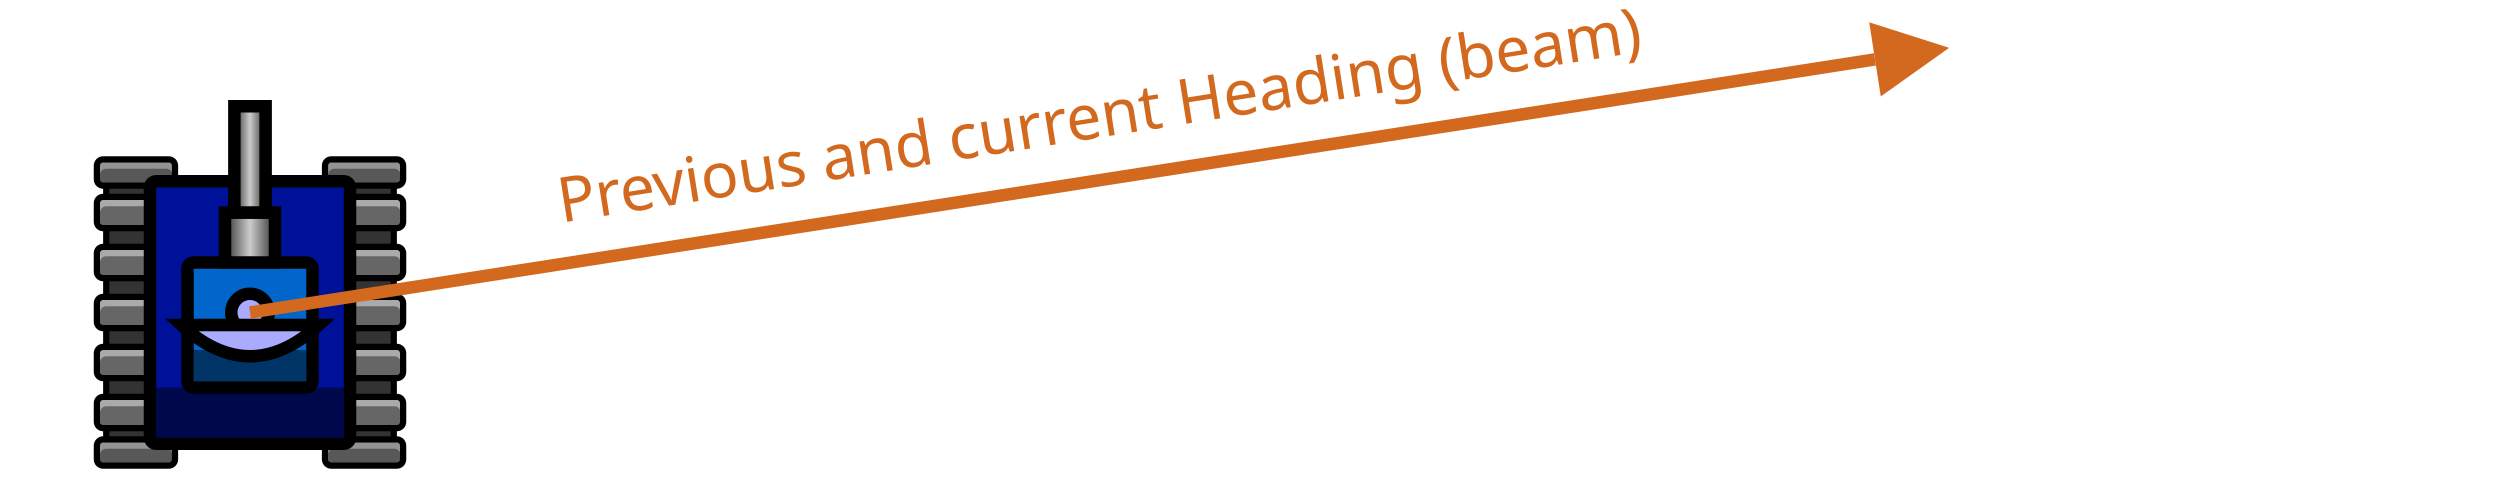
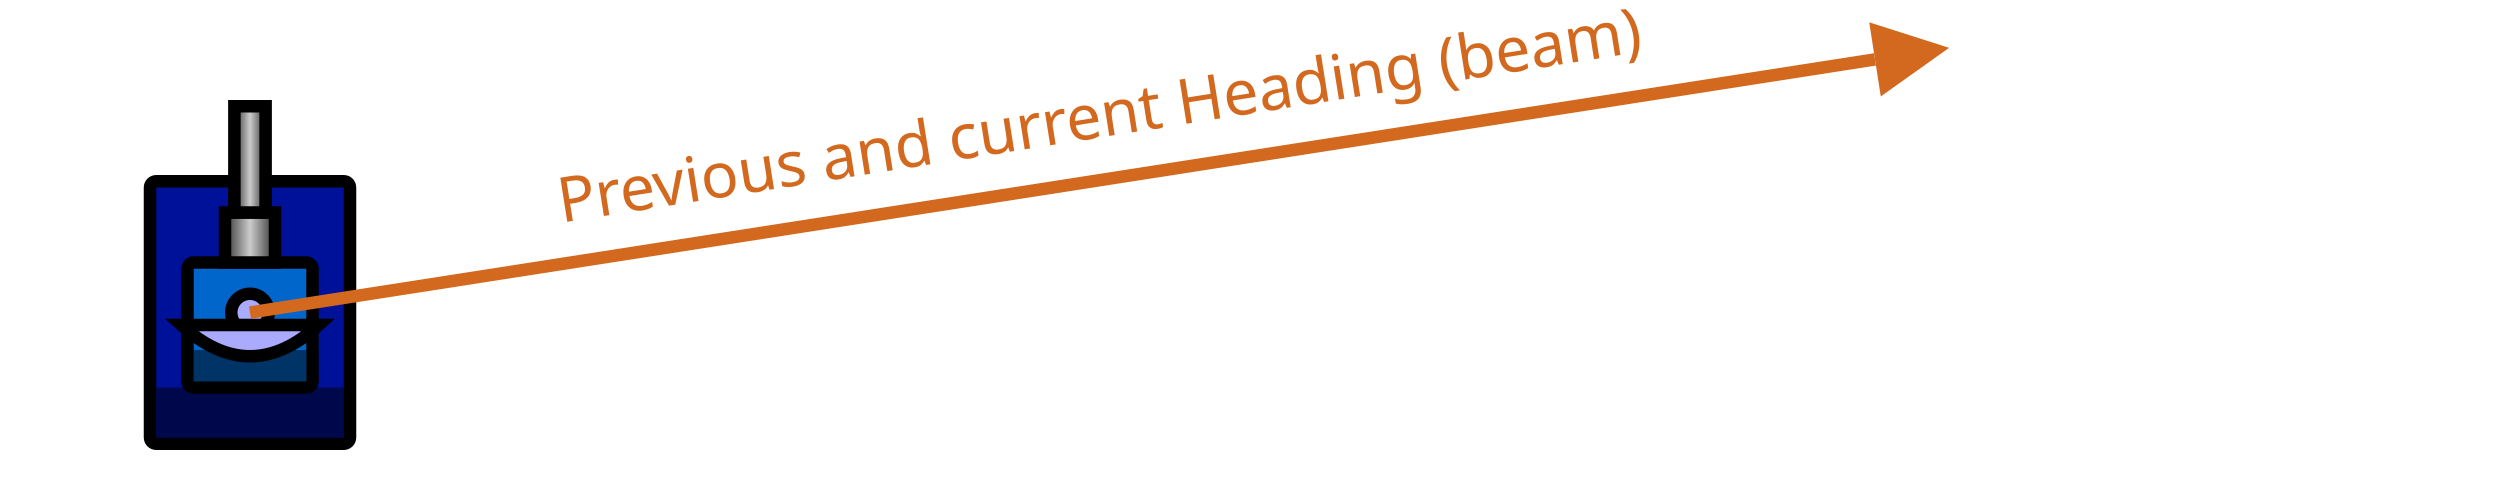
<svg xmlns="http://www.w3.org/2000/svg" version="1.1" width="400" height="78" viewBox="0 0 4000 780">
  <style>
        .text { font: 100px sans-serif; }
    </style>
  <use href="#tank" transform="translate(0,100)" />
  <use href="#arrows-with-text" transform="translate(0,-200)" />
  <defs>
    <style>
            .tank-body, .tank-turret, .tank-radar {
            transform-origin: 400px 400px;
            }
            .tank-body {
            transform: rotate(var(--body-rotation, 10deg));
            }
            .tank-turret {
            transform: rotate(var(--turret-rotation, 80deg));
            }
            .tank-radar {
            transform: rotate(var(--radar-rotation, 127deg));
+             }
+             svg {
+             --tank-body-color: #019;
+             --tank-turret-color: #06c;
+             --tank-radar-color: #aaf;
+             --left-belt-track-1: inline;
+             --left-belt-track-2: none;
+             --left-belt-track-3: none;
+             --right-belt-track-1: none;
+             --right-belt-track-2: inline;
+             --right-belt-track-3: none;
+             }
+             .tank-body-fill {
+             fill: var(--tank-body-color, #019);
+             }
+             .tank-turret-fill {
+             fill: var(--tank-turret-color, #06c);
+             }
+             .tank-radar-fill {
+             fill: var(--tank-radar-color, #aaf);
+             }
+             .left-belt, .right-belt {
+             display: none;
+             }
+             .left-belt.track1 {
+             display: var(--left-belt-track-1, none);
+             }
+             .left-belt.track2 {
+             display: var(--left-belt-track-2, none);
+             }
+             .left-belt.track3 {
+             display: var(--left-belt-track-3, none);
+             }
+             .right-belt.track1 {
+             display: var(--right-belt-track-1, none);
+             }
+             .right-belt.track2 {
+             display: var(--right-belt-track-2, none);
+             }
+             .right-belt.track3 {
+             display: var(--right-belt-track-3, none);
            }
        </style>
    <linearGradient id="cannon-grad" x1="0%" y1="0%" x2="100%" y2="0%">
      <stop offset="0%" stop-color="#333" />
      <stop offset="50%" stop-color="#CCC" />
      <stop offset="100%" stop-color="#333" />
    </linearGradient>
    <symbol id="link0">
      <rect x="5" y="55" width="125" height="25" fill="#aaaaaa" />
      <rect x="10" y="70" width="116" height="35" fill="#666666" rx="10" ry="10" />
      <rect x="5" y="55" width="125" height="50" fill="none" stroke="black" stroke-width="10" rx="10" ry="10" />
    </symbol>
    <symbol id="link30">
      <rect x="5" y="55" width="125" height="25" fill="#939393" />
      <rect x="10" y="70" width="116" height="30" fill="#585858" rx="10" ry="10" />
      <rect x="5" y="55" width="125" height="42" fill="none" stroke="black" stroke-width="10" rx="10" ry="10" />
    </symbol>
    <symbol id="link60">
      <rect x="5" y="55" width="125" height="20" fill="#555555" />
      <rect x="5" y="55" width="125" height="20" fill="none" stroke="black" stroke-width="10" rx="10" ry="10" />
    </symbol>
    <symbol id="main-track">
      <rect x="20" y="75" width="95" height="450" fill="#333333" stroke="black" stroke-width="10" />
    </symbol>
    <symbol id="track1">
      <use href="#main-track" />
      <use href="#link30" />
      <use href="#link0" y="60" />
      <use href="#link0" y="140" />
      <use href="#link0" y="220" />
      <use href="#link0" y="300" />
      <use href="#link0" y="380" />
      <use href="#link30" y="448" />
    </symbol>
    <symbol id="track2">
      <use href="#main-track" />
      <use href="#link60" />
      <use href="#link0" y="33" />
      <use href="#link0" y="113" />
      <use href="#link0" y="193" />
      <use href="#link0" y="273" />
      <use href="#link0" y="353" />
      <use href="#link0" y="433" />
    </symbol>
    <symbol id="track3">
      <use href="#main-track" />
      <use href="#link0" y="7" />
      <use href="#link0" y="87" />
      <use href="#link0" y="167" />
      <use href="#link0" y="247" />
      <use href="#link0" y="327" />
      <use href="#link0" y="407" />
      <use href="#link60" y="470" />
    </symbol>
    <symbol id="body">
-       <use href="#track1" x="150" y="100" />
-       <use href="#track1" x="515" y="100" />
-       <rect x="240" y="190" width="320" height="420" fill="#019" stroke="black" stroke-width="20" rx="10" ry="10" />
-       <rect x="250" y="520" width="300" height="80" fill="black" opacity="0.5" />
+       <use href="#track1" x="150" y="100" class="left-belt track1" />
+       <use href="#track2" x="150" y="100" class="left-belt track2" />
+       <use href="#track3" x="150" y="100" class="left-belt track3" />
+       <use href="#track1" x="515" y="100" class="right-belt track1" />
+       <use href="#track2" x="515" y="100" class="right-belt track2" />
+       <use href="#track3" x="515" y="100" class="right-belt track3" />
+       <rect class="tank-body-fill" x="240" y="190" width="320" height="420" stroke="black" stroke-width="20" rx="10" ry="10" />
+       <rect x="250" y="520" width="300" height="80" opacity="0.5" />
    </symbol>
    <symbol id="turret">
-       <rect x="300" y="320" width="200" height="200" fill="#06C" stroke="black" stroke-width="20" rx="10" ry="10" />
+       <rect class="tank-turret-fill" x="300" y="320" width="200" height="200" stroke="black" stroke-width="20" rx="10" ry="10" />
      <rect x="310" y="460" width="180" height="50" fill="black" opacity="0.5" />
      <rect x="360" y="240" width="80" height="80" fill="url(#cannon-grad)" stroke="black" stroke-width="20" />
      <rect x="375" y="70" width="50" height="170" fill="url(#cannon-grad)" stroke="black" stroke-width="20" />
    </symbol>
    <symbol id="radar">
-       <circle cx="400" cy="400" r="30" fill="#AAF" stroke="black" stroke-width="20" />
-       <path d="M 290 420 q 110 100 220 0 z" fill="#AAF" stroke="black" stroke-width="20" />
+       <circle class="tank-radar-fill" cx="400" cy="400" r="30" stroke="black" stroke-width="20" />
+       <path class="tank-radar-fill" d="M 290 420 q 110 100 220 0 z" stroke="black" stroke-width="20" />
    </symbol>
    <symbol id="tank">
      <use class="tank-body" href="#body" />
      <use class="tank-turret" href="#turret" />
      <use class="tank-radar" href="#radar" />
    </symbol>
    <defs>
      <clipPath id="sector">
        <path d="                     M 400 400                     L 3000 0                     A -1500 -1500 0 0 1 3000 1000                     Z" />
      </clipPath>
    </defs>
    <symbol id="arrows-with-text">
      <marker id="arrow-head" markerWidth="20" markerHeight="20" refX="6" refY="3" orient="auto">
        <polygon points="6 0, 12 3, 6 6" fill="chocolate" />
      </marker>
      <line x1="400" y1="700" x2="3000" y2="295" stroke="chocolate" stroke-width="20" marker-end="url(#arrow-head)" />
      <text x="800" y="690" class="text" fill="chocolate" transform="rotate(-9)">Previous and current Heading (beam)</text>
    </symbol>
  </defs>
</svg>
